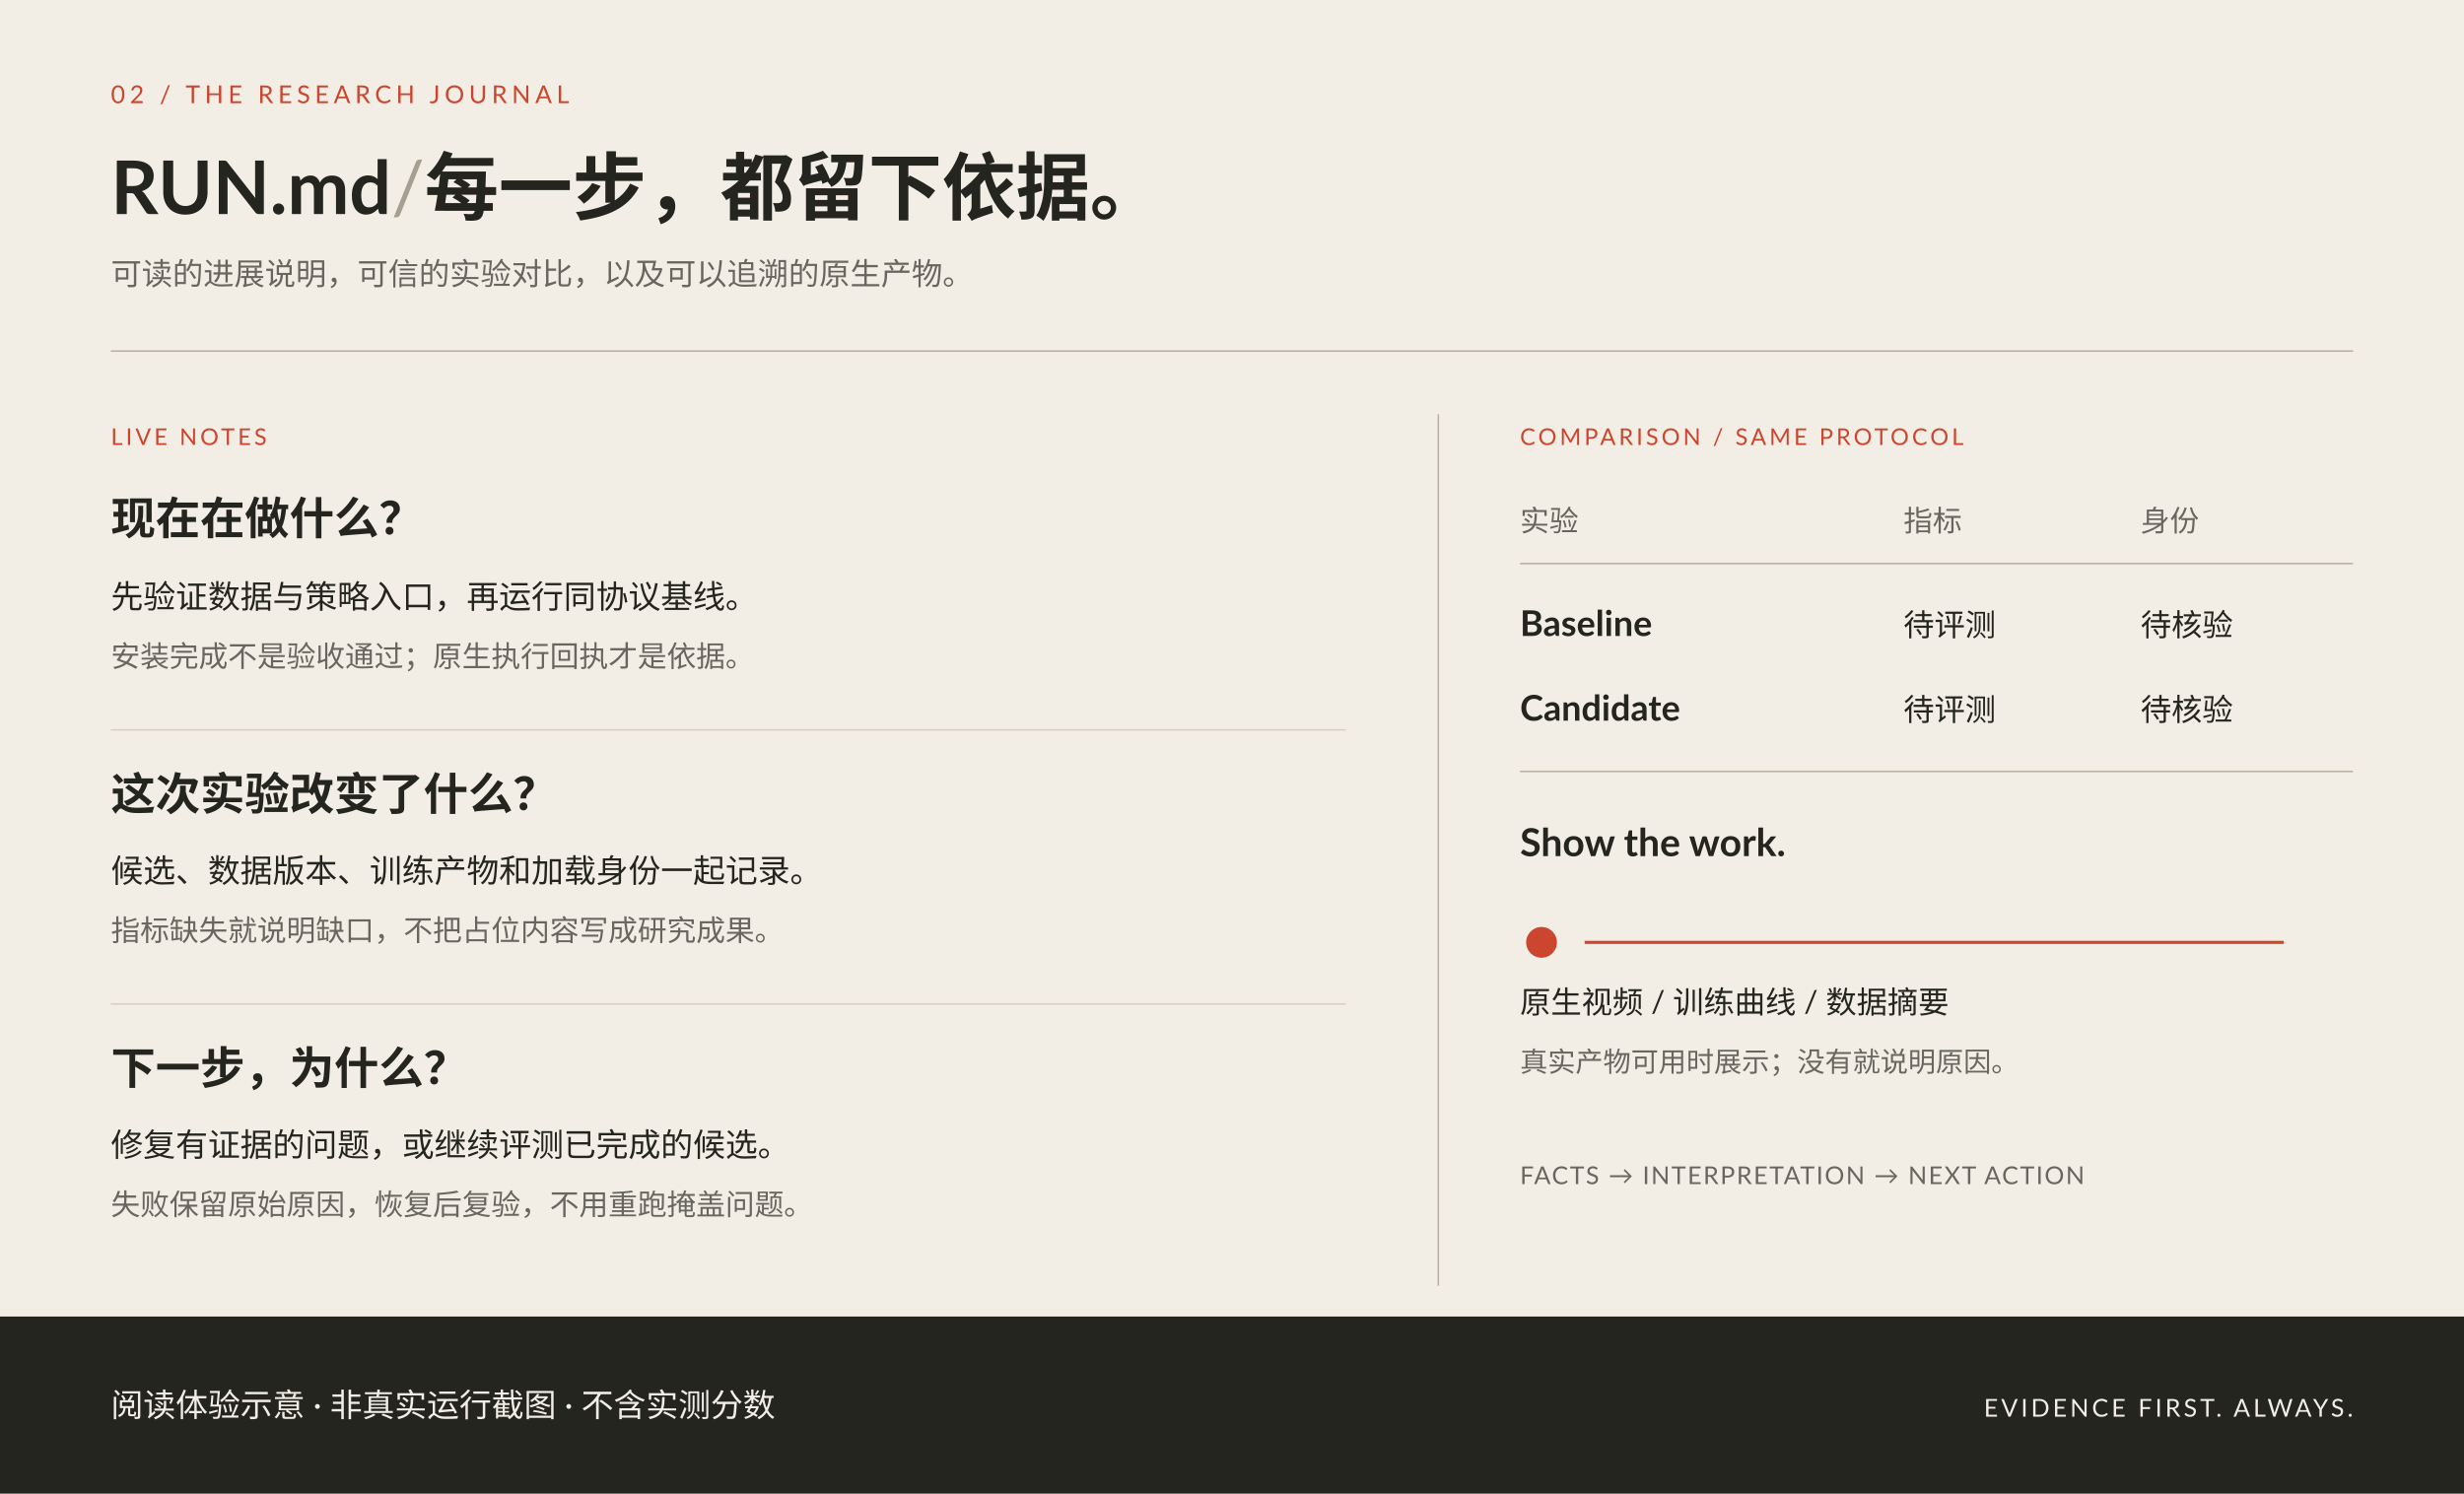
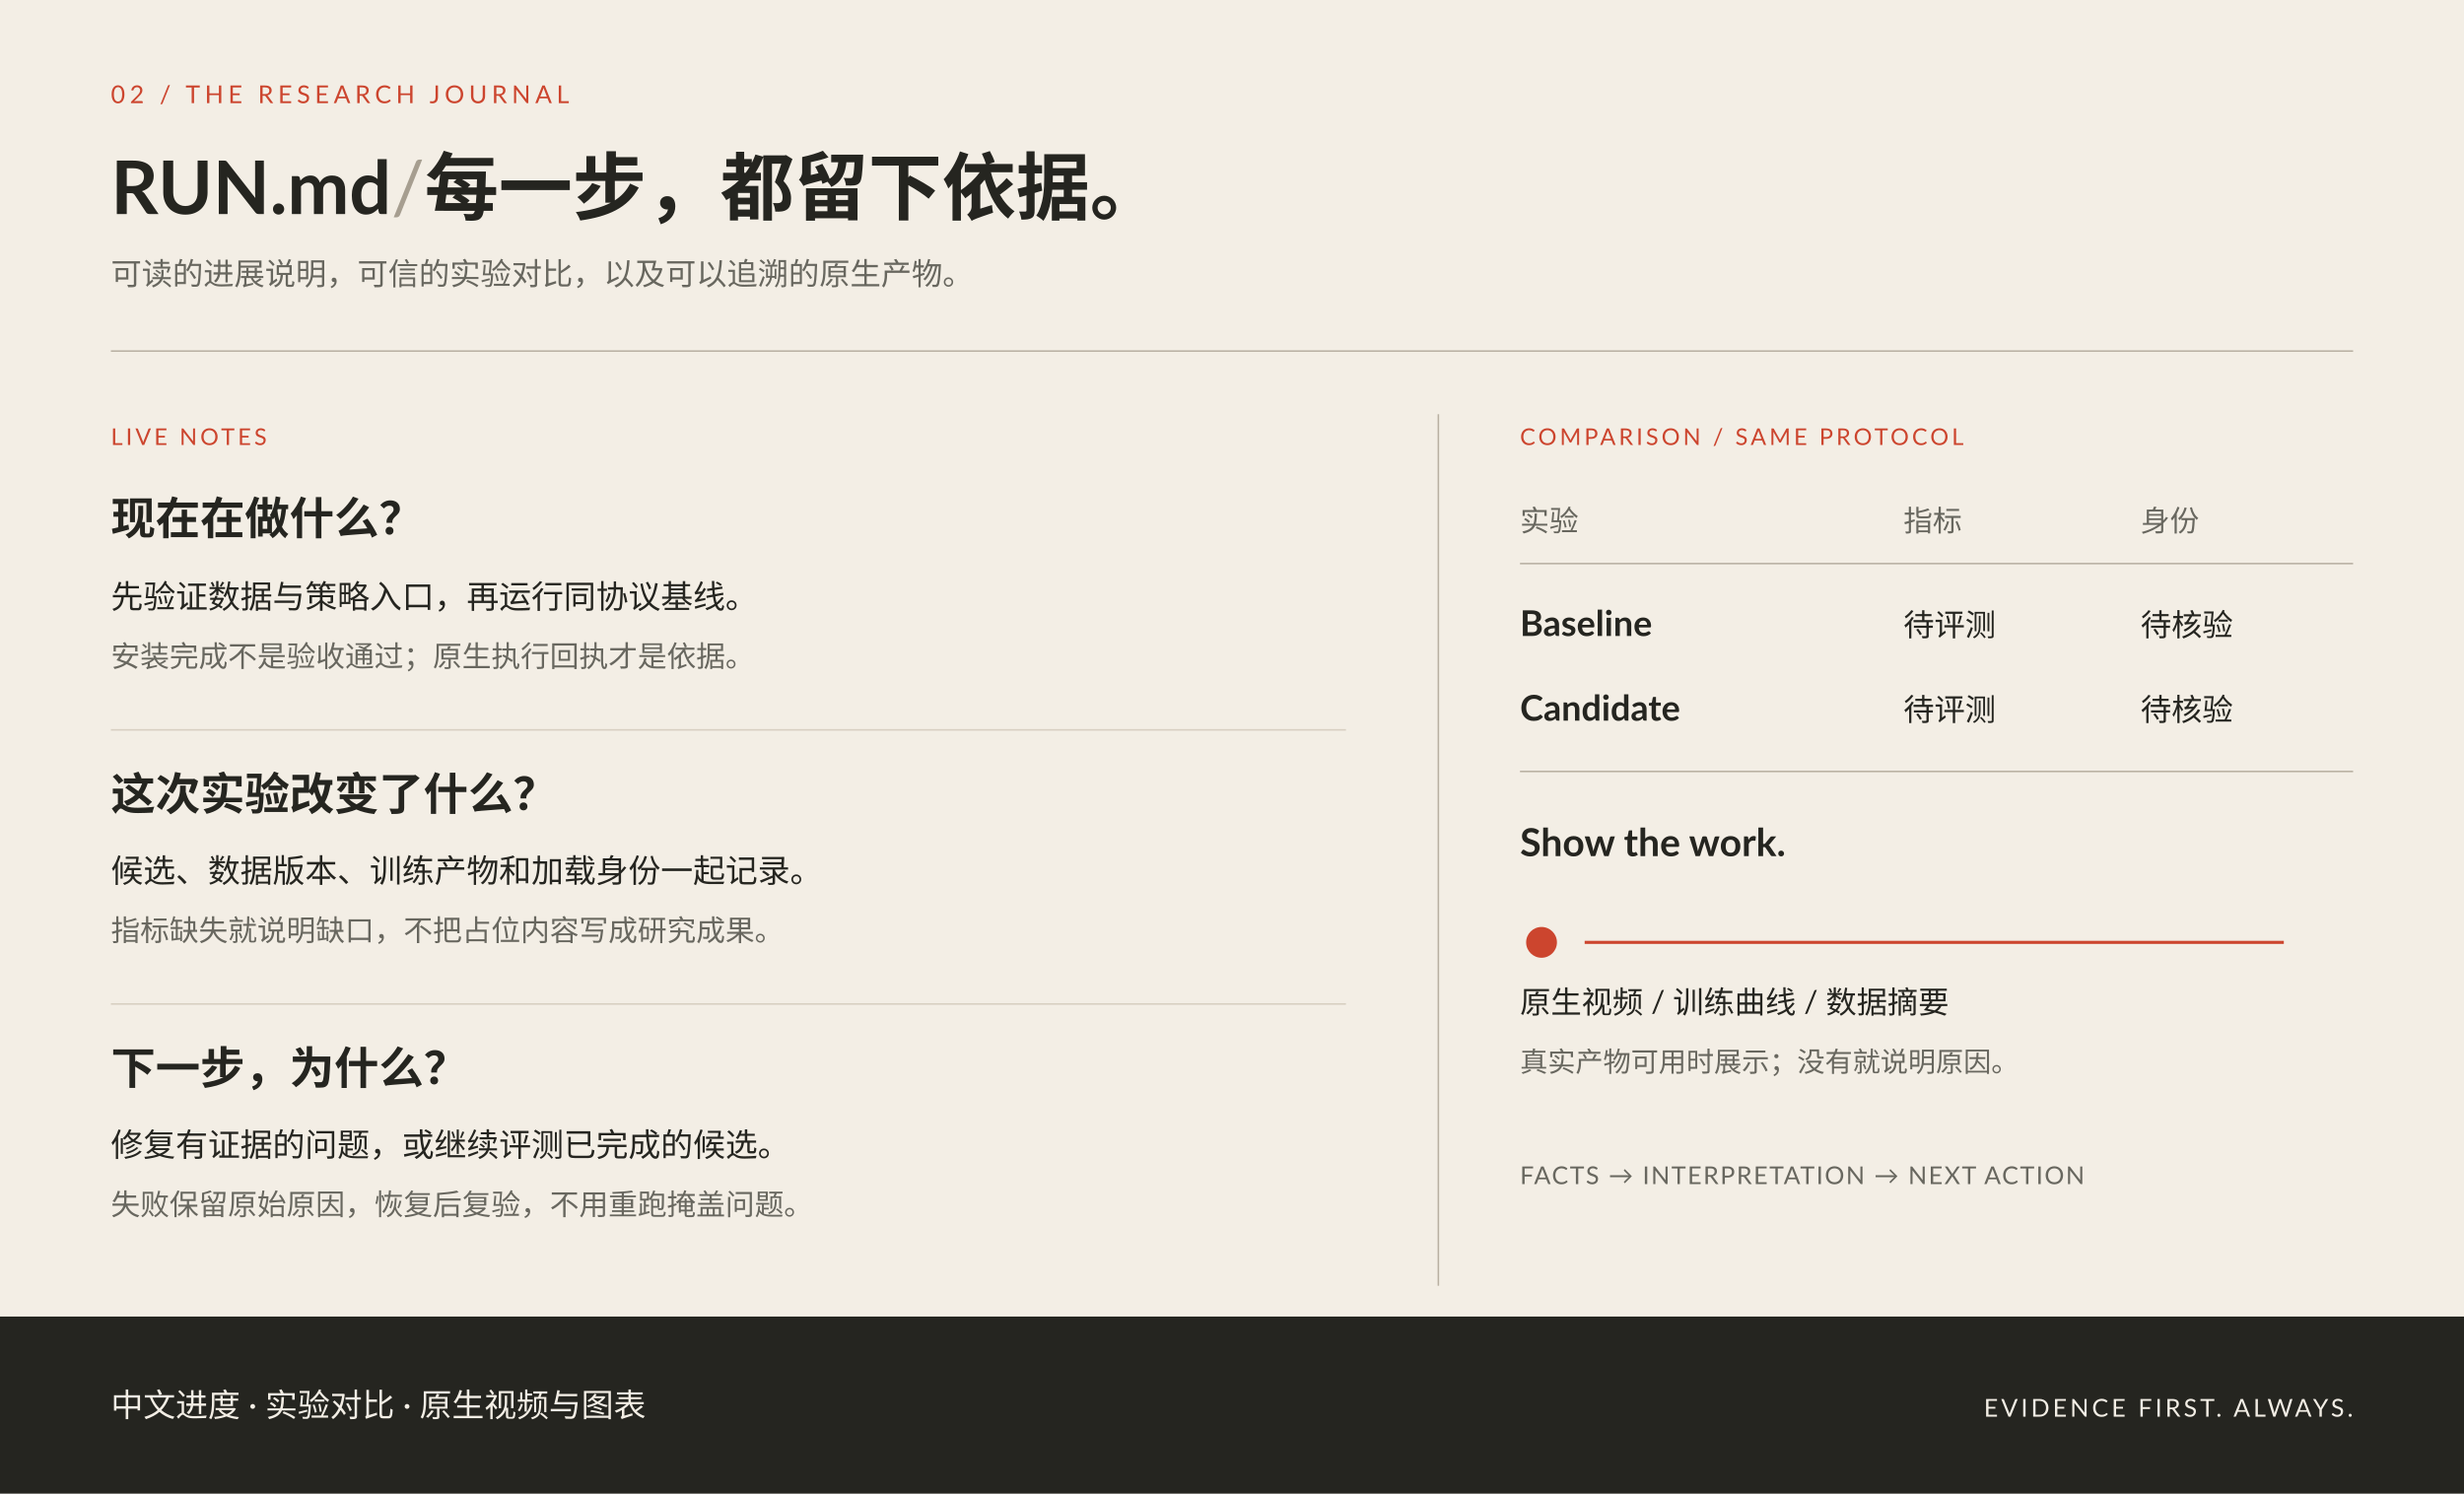
<svg xmlns="http://www.w3.org/2000/svg" width="1600" height="970" viewBox="0 0 1600 970" role="img" aria-labelledby="title desc">
  <rect width="1600" height="970" fill="#f3eee5" />
  <g font-family="Lato, Noto Sans CJK SC, sans-serif" fill="#252520">
    <text x="72" y="67" font-size="16" letter-spacing="3" fill="#cc452e">02 / THE RESEARCH JOURNAL</text>
    <text x="72" y="139" font-size="48" font-weight="700">RUN.md<tspan font-weight="400" fill="#a69e90"> / </tspan>每一步，都留下依据。</text>
    <text x="72" y="185" font-size="20" fill="#68675f">可读的进展说明，可信的实验对比，以及可以追溯的原生产物。</text>
    <path d="M72 228h1456M934 269v566" stroke="#b8b0a2" />
    <text x="72" y="289" font-size="15" letter-spacing="2" fill="#cc452e">LIVE NOTES</text>
    <text x="72" y="347" font-size="29" font-weight="700">现在在做什么？</text>
    <text x="72" y="395" font-size="21">先验证数据与策略入口，再运行同协议基线。</text>
    <text x="72" y="433" font-size="19" fill="#68675f">安装完成不是验收通过；原生执行回执才是依据。</text>
    <path d="M72 474h802" stroke="#d7cfc1" />
    <text x="72" y="526" font-size="29" font-weight="700">这次实验改变了什么？</text>
    <text x="72" y="573" font-size="21">候选、数据版本、训练产物和加载身份一起记录。</text>
    <text x="72" y="611" font-size="19" fill="#68675f">指标缺失就说明缺口，不把占位内容写成研究成果。</text>
    <path d="M72 652h802" stroke="#d7cfc1" />
    <text x="72" y="704" font-size="29" font-weight="700">下一步，为什么？</text>
    <text x="72" y="751" font-size="21">修复有证据的问题，或继续评测已完成的候选。</text>
    <text x="72" y="789" font-size="19" fill="#68675f">失败保留原始原因，恢复后复验，不用重跑掩盖问题。</text>
    <text x="987" y="289" font-size="15" letter-spacing="2" fill="#cc452e">COMPARISON / SAME PROTOCOL</text>
    <text x="987" y="345" font-size="19" fill="#68675f">实验</text>
    <text x="1236" y="345" font-size="19" fill="#68675f">指标</text>
    <text x="1390" y="345" font-size="19" fill="#68675f">身份</text>
    <path d="M987 366h541" stroke="#b8b0a2" />
    <text x="987" y="413" font-size="23" font-weight="700">Baseline</text>
    <text x="1236" y="413" font-size="20">待评测</text>
    <text x="1390" y="413" font-size="20">待核验</text>
    <text x="987" y="468" font-size="23" font-weight="700">Candidate</text>
    <text x="1236" y="468" font-size="20">待评测</text>
    <text x="1390" y="468" font-size="20">待核验</text>
    <path d="M987 501h541" stroke="#b8b0a2" />
    <text x="987" y="556" font-size="25" font-weight="700">Show the work.</text>
    <circle cx="1001" cy="612" r="10" fill="#cc452e" />
    <path d="M1029 612h454" stroke="#cc452e" stroke-width="2" />
    <text x="987" y="658" font-size="20">原生视频 / 训练曲线 / 数据摘要</text>
    <text x="987" y="696" font-size="18" fill="#68675f">真实产物可用时展示；没有就说明原因。</text>
    <text x="987" y="769" font-size="16" letter-spacing="1" fill="#68675f">FACTS → INTERPRETATION → NEXT ACTION</text>
    <rect x="0" y="855" width="1600" height="115" fill="#252520" />
-     <text x="72" y="920" font-size="21" fill="#f3eee5">阅读体验示意 · 非真实运行截图 · 不含实测分数</text>
+     <text x="72" y="920" font-size="21" fill="#f3eee5">中文进度 · 实验对比 · 原生视频与图表</text>
    <text x="1528" y="920" text-anchor="end" font-size="16" letter-spacing="2" fill="#f3eee5">EVIDENCE FIRST. ALWAYS.</text>
  </g>
</svg>
